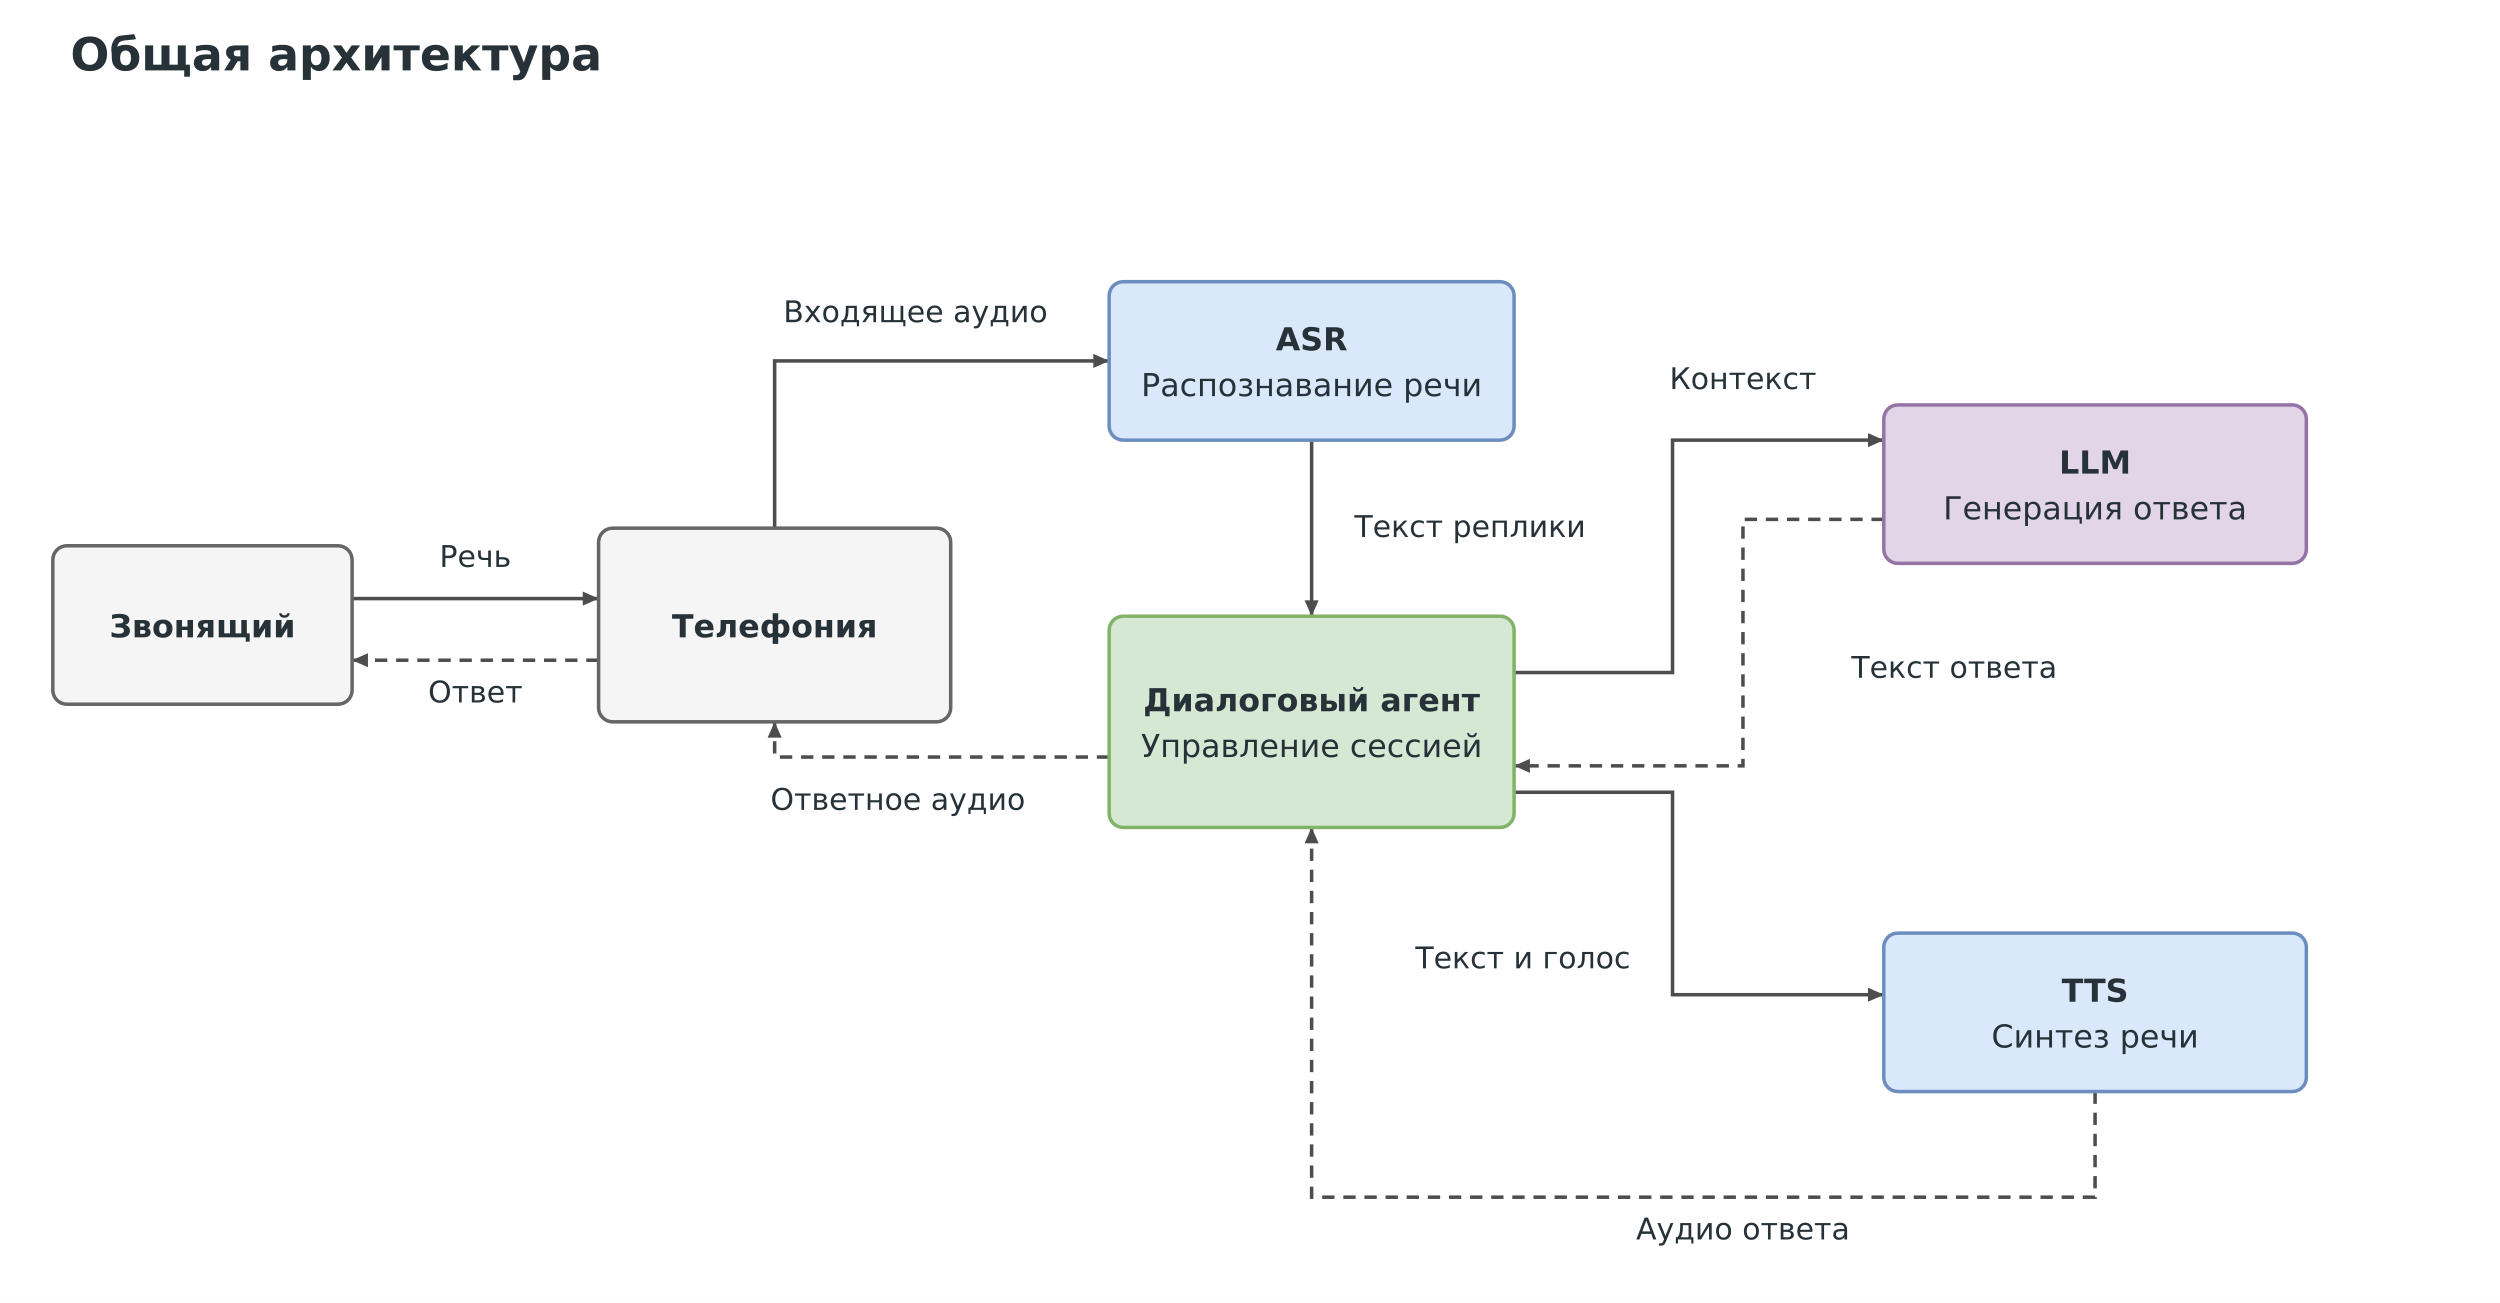
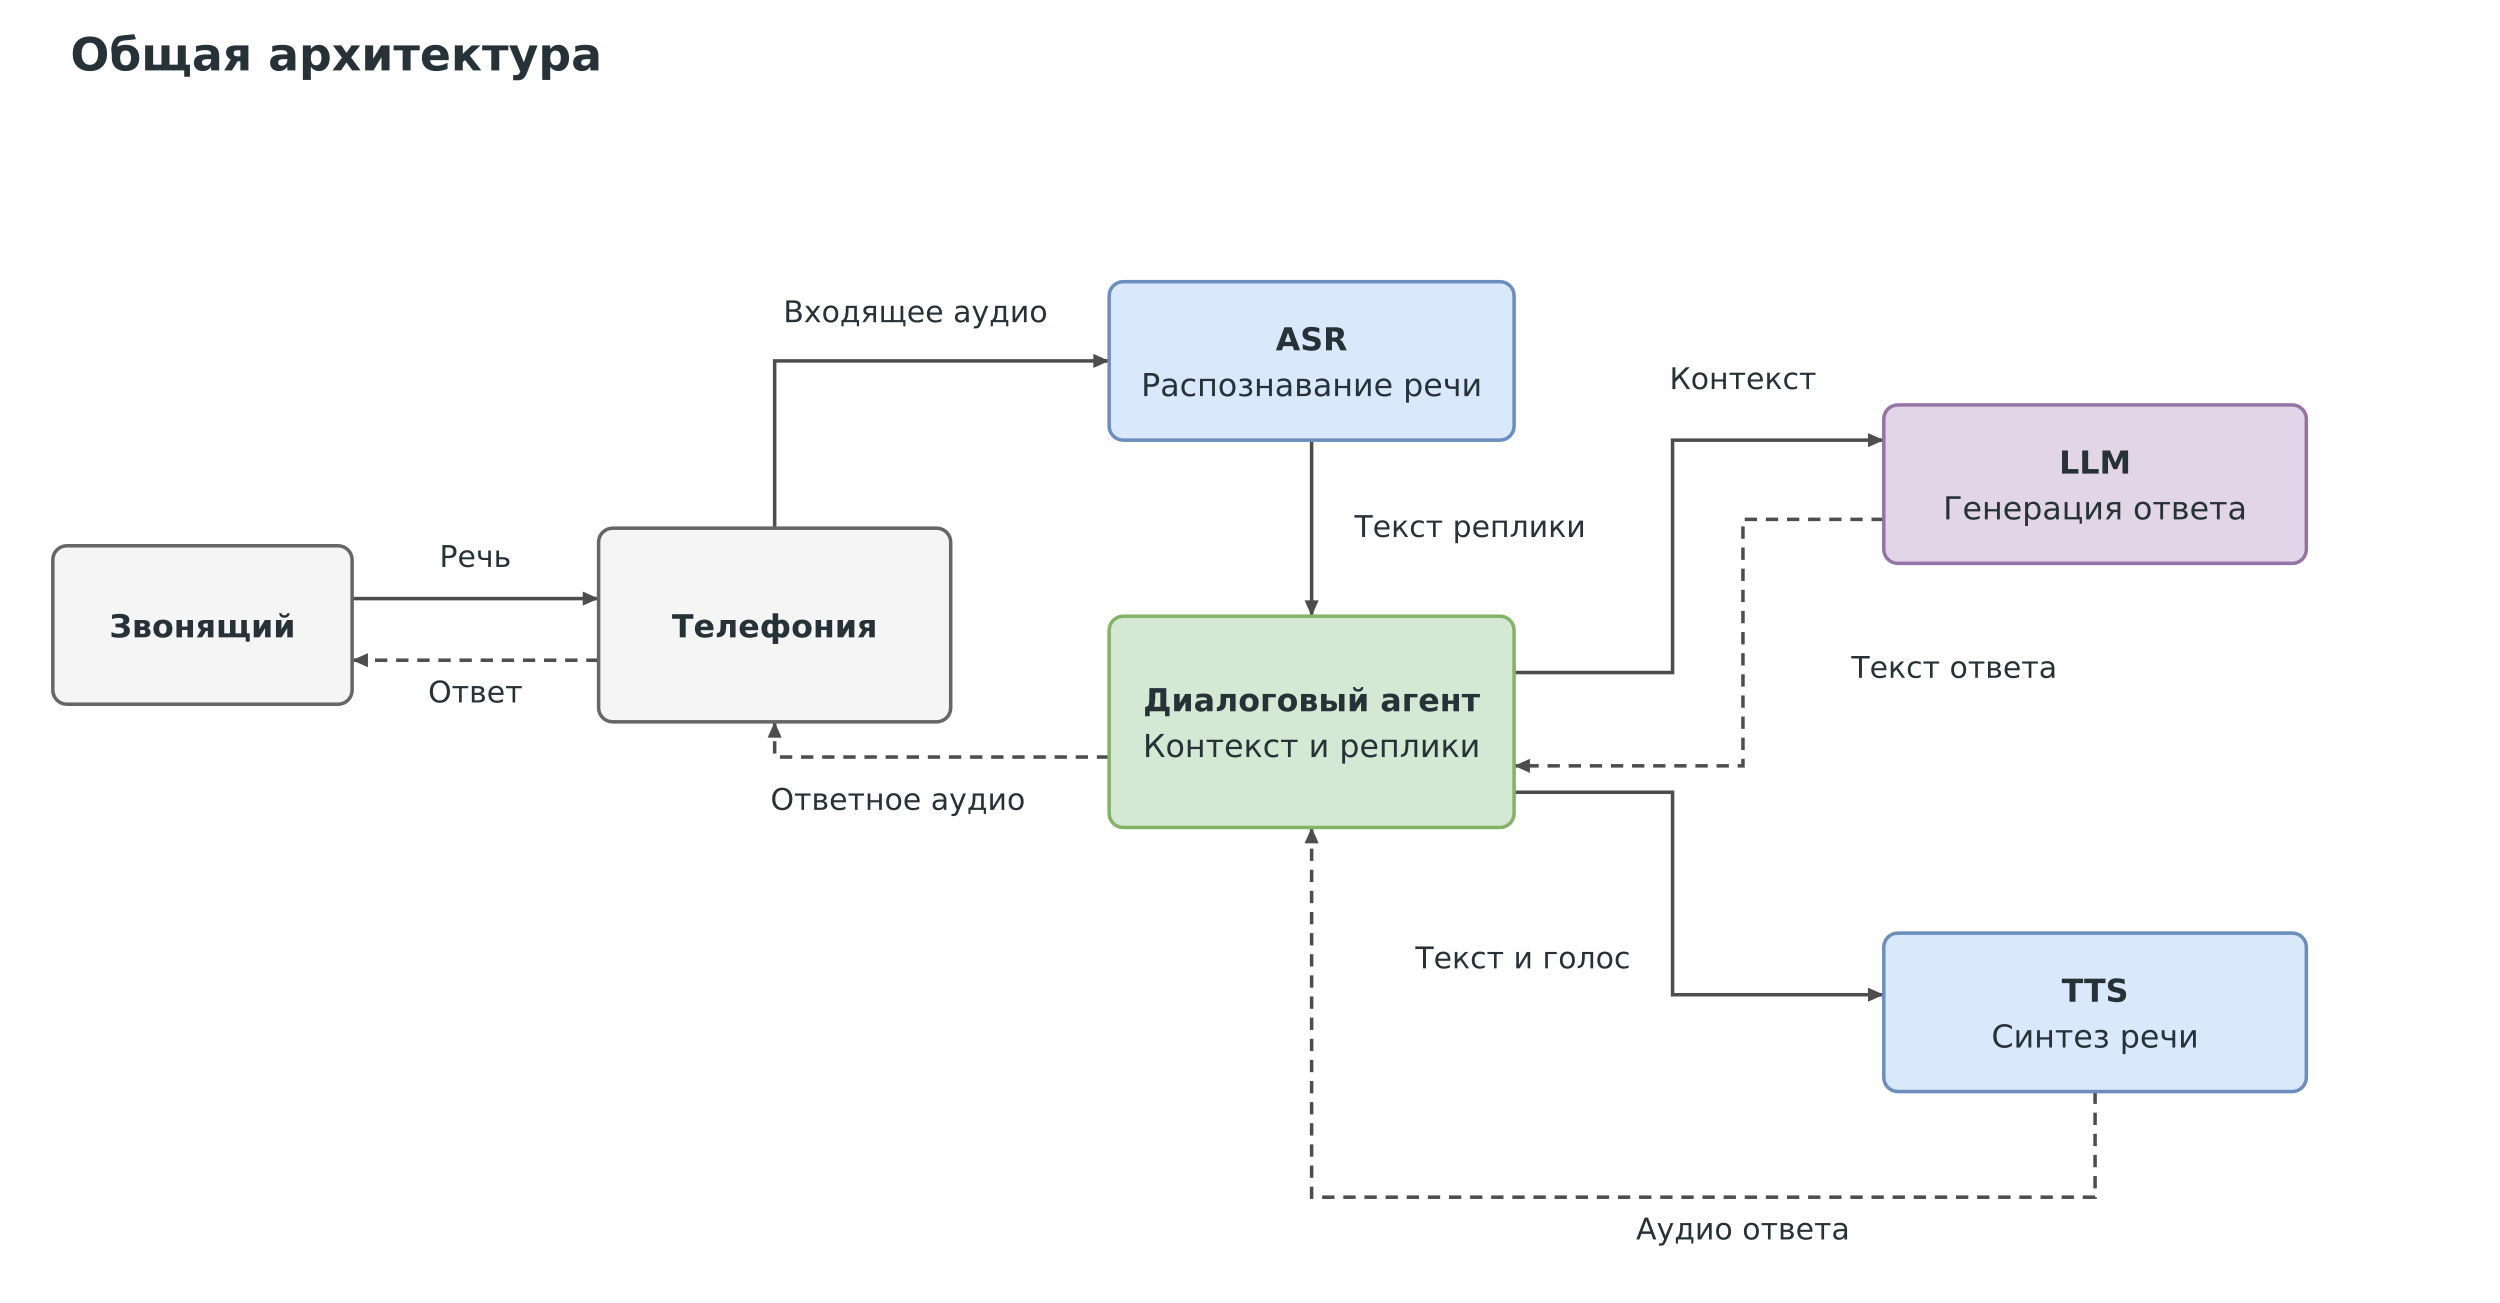
<svg xmlns="http://www.w3.org/2000/svg" width="1420" height="740" viewBox="0 0 1420 740">
  <defs>
    <marker id="arrow" markerWidth="10" markerHeight="8" refX="9" refY="4" orient="auto" markerUnits="userSpaceOnUse">
      <path d="M 0 0 L 9 4 L 0 8 Z" fill="#4D4D4D" />
    </marker>
  </defs>
  <rect x="0" y="0" width="1420" height="740" fill="#FFFFFF" />
  <polyline points="200,340 340,340" fill="none" stroke="#4D4D4D" stroke-width="2" marker-end="url(#arrow)" />
  <polyline points="340,375 200,375" fill="none" stroke="#4D4D4D" stroke-width="2" stroke-dasharray="7 5" marker-end="url(#arrow)" />
  <polyline points="440,300 440,205 630,205" fill="none" stroke="#4D4D4D" stroke-width="2" marker-end="url(#arrow)" />
  <polyline points="745,250 745,350" fill="none" stroke="#4D4D4D" stroke-width="2" marker-end="url(#arrow)" />
  <polyline points="860,382 950,382 950,250 1070,250" fill="none" stroke="#4D4D4D" stroke-width="2" marker-end="url(#arrow)" />
  <polyline points="1070,295 990,295 990,435 860,435" fill="none" stroke="#4D4D4D" stroke-width="2" stroke-dasharray="7 5" marker-end="url(#arrow)" />
  <polyline points="860,450 950,450 950,565 1070,565" fill="none" stroke="#4D4D4D" stroke-width="2" marker-end="url(#arrow)" />
  <polyline points="1190,620 1190,680 745,680 745,470" fill="none" stroke="#4D4D4D" stroke-width="2" stroke-dasharray="7 5" marker-end="url(#arrow)" />
  <polyline points="630,430 440,430 440,410" fill="none" stroke="#4D4D4D" stroke-width="2" stroke-dasharray="7 5" marker-end="url(#arrow)" />
  <rect x="30" y="310" width="170" height="90" rx="8" fill="#F5F5F5" stroke="#666666" stroke-width="2" />
  <text x="115.0" y="362.0" text-anchor="middle" fill="#263238" font-family="DejaVu Sans" font-size="18" font-weight="bold">Звонящий</text>
  <rect x="340" y="300" width="200" height="110" rx="8" fill="#F5F5F5" stroke="#666666" stroke-width="2" />
  <text x="440.0" y="362.0" text-anchor="middle" fill="#263238" font-family="DejaVu Sans" font-size="18" font-weight="bold">Телефония</text>
  <rect x="630" y="160" width="230" height="90" rx="8" fill="#DAE8FC" stroke="#6C8EBF" stroke-width="2" />
  <text x="745.0" y="199.0" text-anchor="middle" fill="#263238" font-family="DejaVu Sans" font-size="18" font-weight="bold">ASR</text>
  <text x="745.0" y="225.0" text-anchor="middle" fill="#263238" font-family="DejaVu Sans" font-size="18" font-weight="normal">Распознавание речи</text>
  <rect x="630" y="350" width="230" height="120" rx="8" fill="#D5E8D4" stroke="#82B366" stroke-width="2" />
  <text x="745.0" y="404.0" text-anchor="middle" fill="#263238" font-family="DejaVu Sans" font-size="18" font-weight="bold">Диалоговый агент</text>
-   <text x="745.0" y="430.0" text-anchor="middle" fill="#263238" font-family="DejaVu Sans" font-size="18" font-weight="normal">Управление сессией</text>
+   <text x="745.0" y="430.0" text-anchor="middle" fill="#263238" font-family="DejaVu Sans" font-size="18" font-weight="normal">Контекст и реплики</text>
  <rect x="1070" y="230" width="240" height="90" rx="8" fill="#E1D5E7" stroke="#9673A6" stroke-width="2" />
  <text x="1190.0" y="269.0" text-anchor="middle" fill="#263238" font-family="DejaVu Sans" font-size="18" font-weight="bold">LLM</text>
  <text x="1190.0" y="295.0" text-anchor="middle" fill="#263238" font-family="DejaVu Sans" font-size="18" font-weight="normal">Генерация ответа</text>
  <rect x="1070" y="530" width="240" height="90" rx="8" fill="#DAE8FC" stroke="#6C8EBF" stroke-width="2" />
  <text x="1190.0" y="569.0" text-anchor="middle" fill="#263238" font-family="DejaVu Sans" font-size="18" font-weight="bold">TTS</text>
  <text x="1190.0" y="595.0" text-anchor="middle" fill="#263238" font-family="DejaVu Sans" font-size="18" font-weight="normal">Синтез речи</text>
  <text x="40" y="40.0" text-anchor="start" fill="#263238" font-family="DejaVu Sans" font-size="26" font-weight="bold">Общая архитектура</text>
  <rect x="240.6" y="303" width="58.8" height="29.25" rx="3" fill="#FFFFFF" />
  <text x="270" y="322.0" text-anchor="middle" fill="#263238" font-family="DejaVu Sans" font-size="17" font-weight="normal">Речь</text>
  <rect x="235.5" y="380" width="69.0" height="29.25" rx="3" fill="#FFFFFF" />
  <text x="270" y="399.0" text-anchor="middle" fill="#263238" font-family="DejaVu Sans" font-size="17" font-weight="normal">Ответ</text>
  <rect x="439.6" y="164" width="160.8" height="29.25" rx="3" fill="#FFFFFF" />
  <text x="520" y="183.0" text-anchor="middle" fill="#263238" font-family="DejaVu Sans" font-size="17" font-weight="normal">Входящее аудио</text>
  <rect x="759.7" y="286" width="150.6" height="29.25" rx="3" fill="#FFFFFF" />
  <text x="835" y="305.0" text-anchor="middle" fill="#263238" font-family="DejaVu Sans" font-size="17" font-weight="normal">Текст реплики</text>
  <rect x="940.2" y="202" width="99.6" height="29.25" rx="3" fill="#FFFFFF" />
  <text x="990" y="221.0" text-anchor="middle" fill="#263238" font-family="DejaVu Sans" font-size="17" font-weight="normal">Контекст</text>
  <rect x="1039.8" y="366" width="140.4" height="29.25" rx="3" fill="#FFFFFF" />
  <text x="1110" y="385.0" text-anchor="middle" fill="#263238" font-family="DejaVu Sans" font-size="17" font-weight="normal">Текст ответа</text>
  <rect x="789.7" y="531" width="150.6" height="29.25" rx="3" fill="#FFFFFF" />
  <text x="865" y="550.0" text-anchor="middle" fill="#263238" font-family="DejaVu Sans" font-size="17" font-weight="normal">Текст и голос</text>
  <rect x="919.8" y="685" width="140.4" height="29.25" rx="3" fill="#FFFFFF" />
  <text x="990" y="704.0" text-anchor="middle" fill="#263238" font-family="DejaVu Sans" font-size="17" font-weight="normal">Аудио ответа</text>
  <rect x="429.6" y="441" width="160.8" height="29.25" rx="3" fill="#FFFFFF" />
  <text x="510" y="460.0" text-anchor="middle" fill="#263238" font-family="DejaVu Sans" font-size="17" font-weight="normal">Ответное аудио</text>
</svg>
